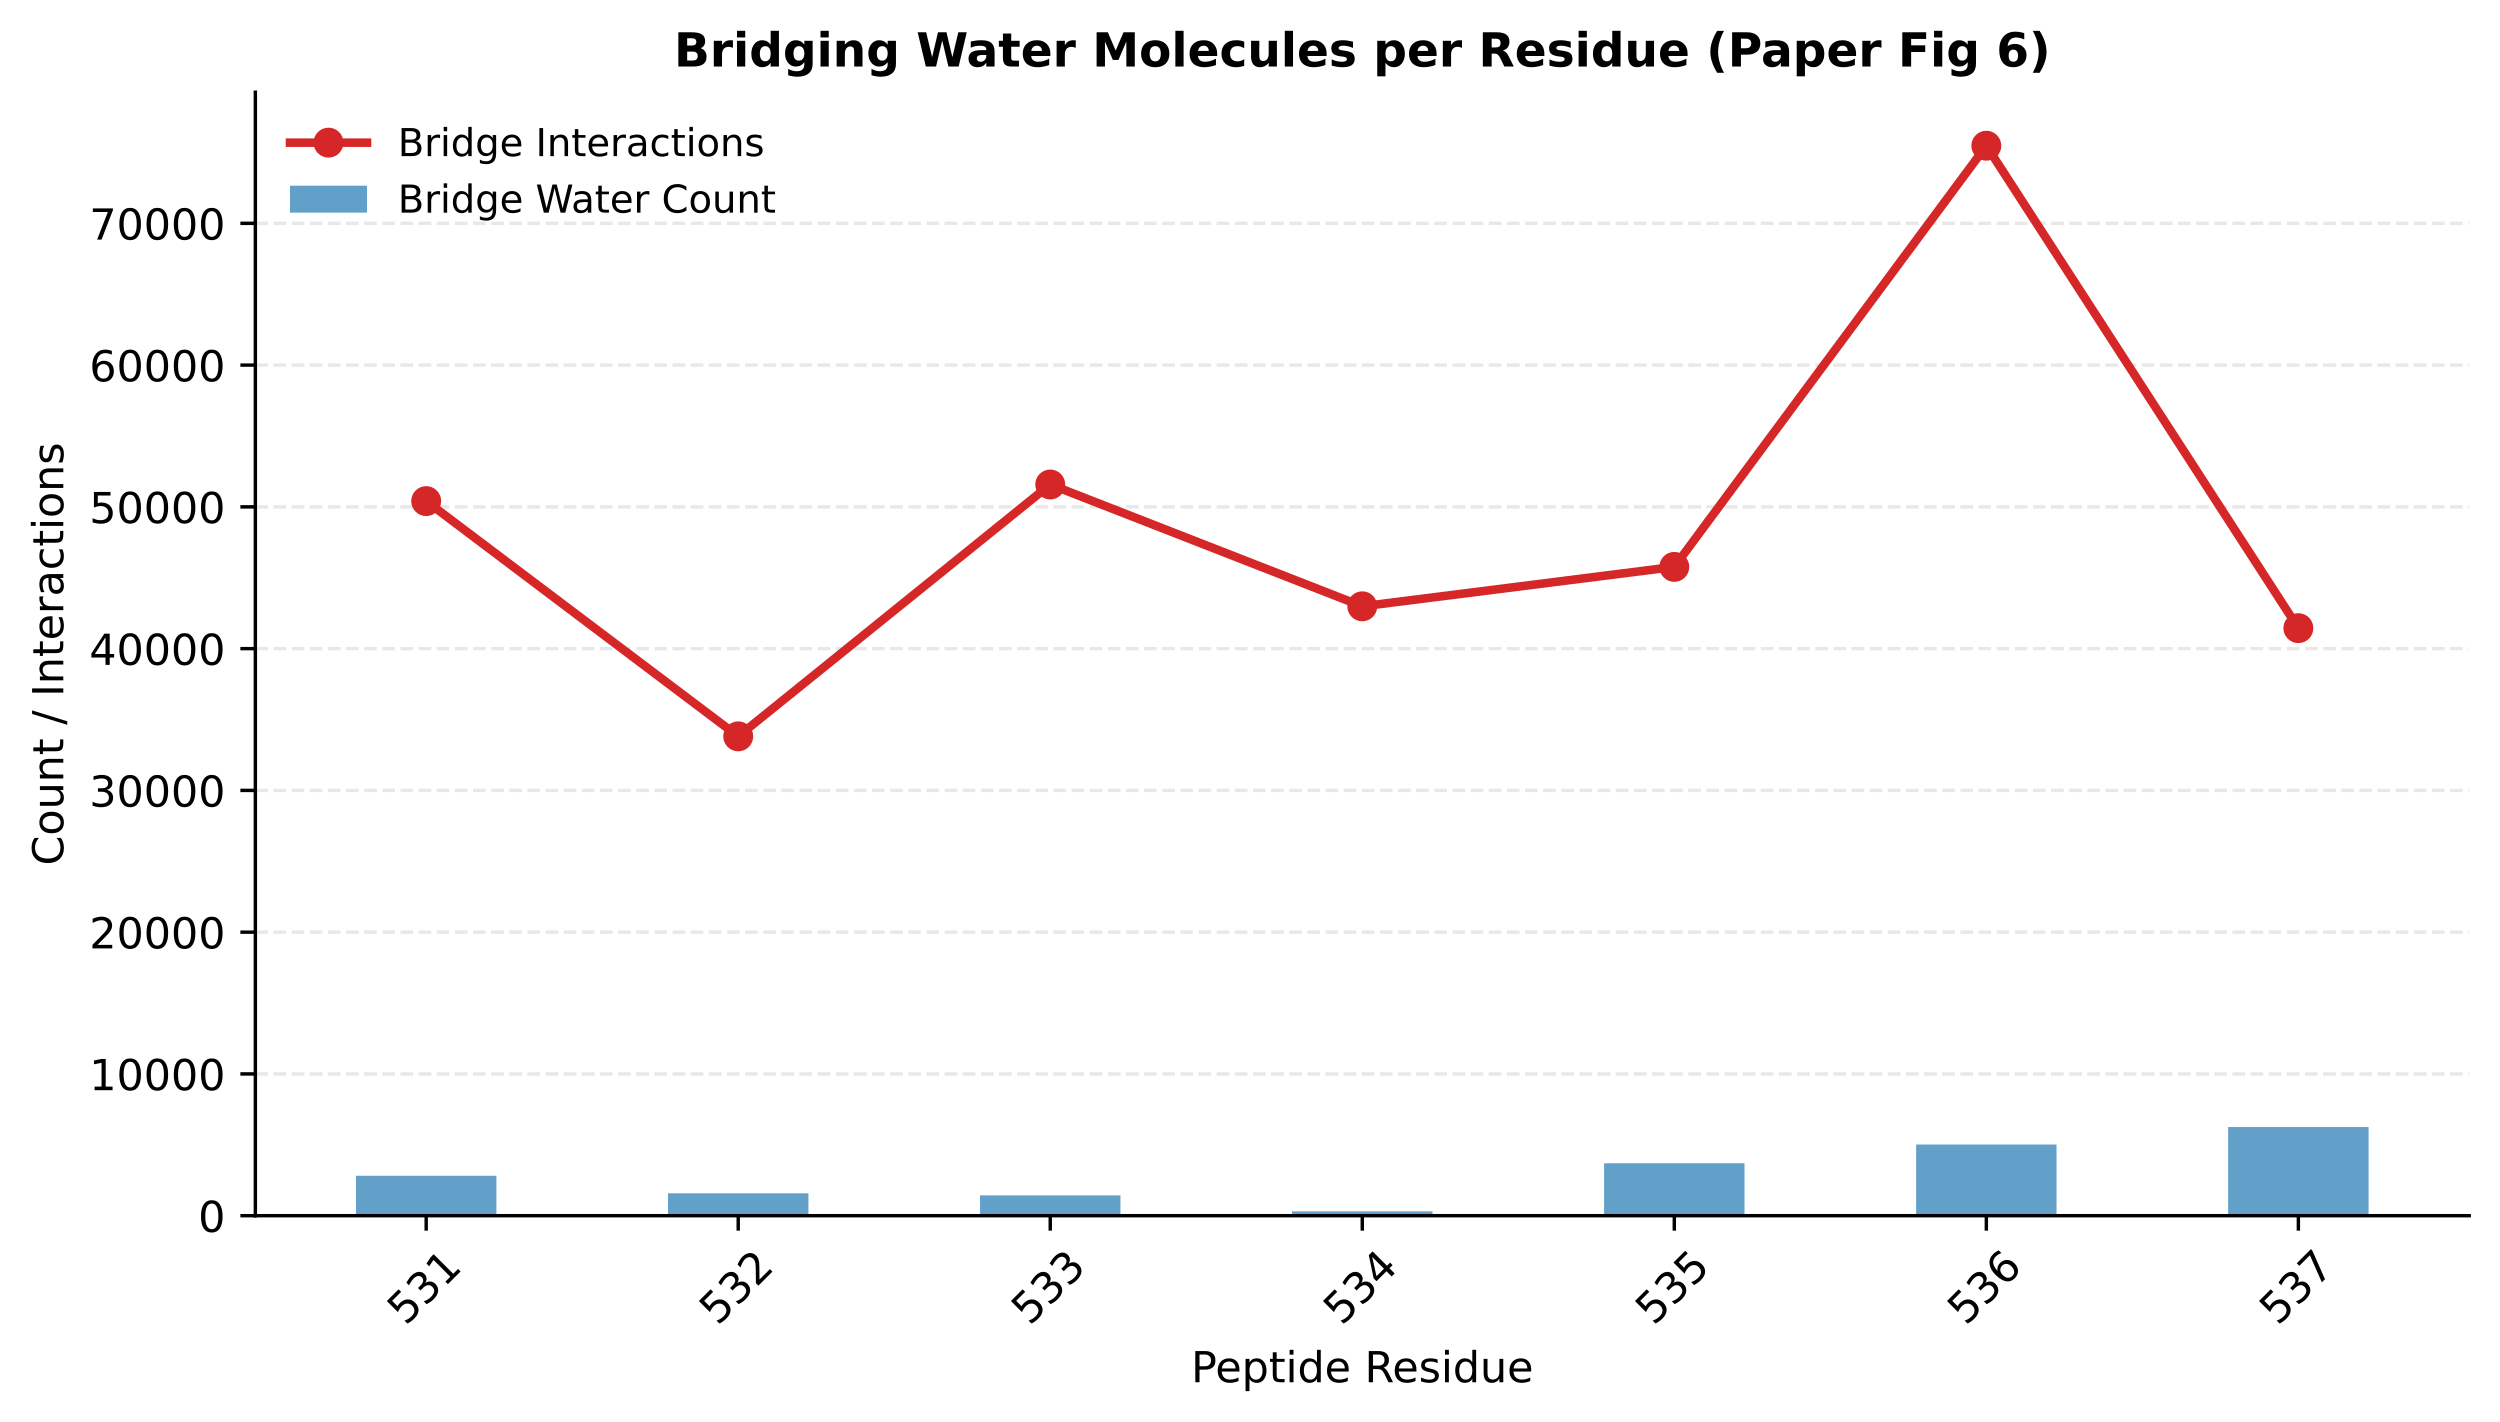
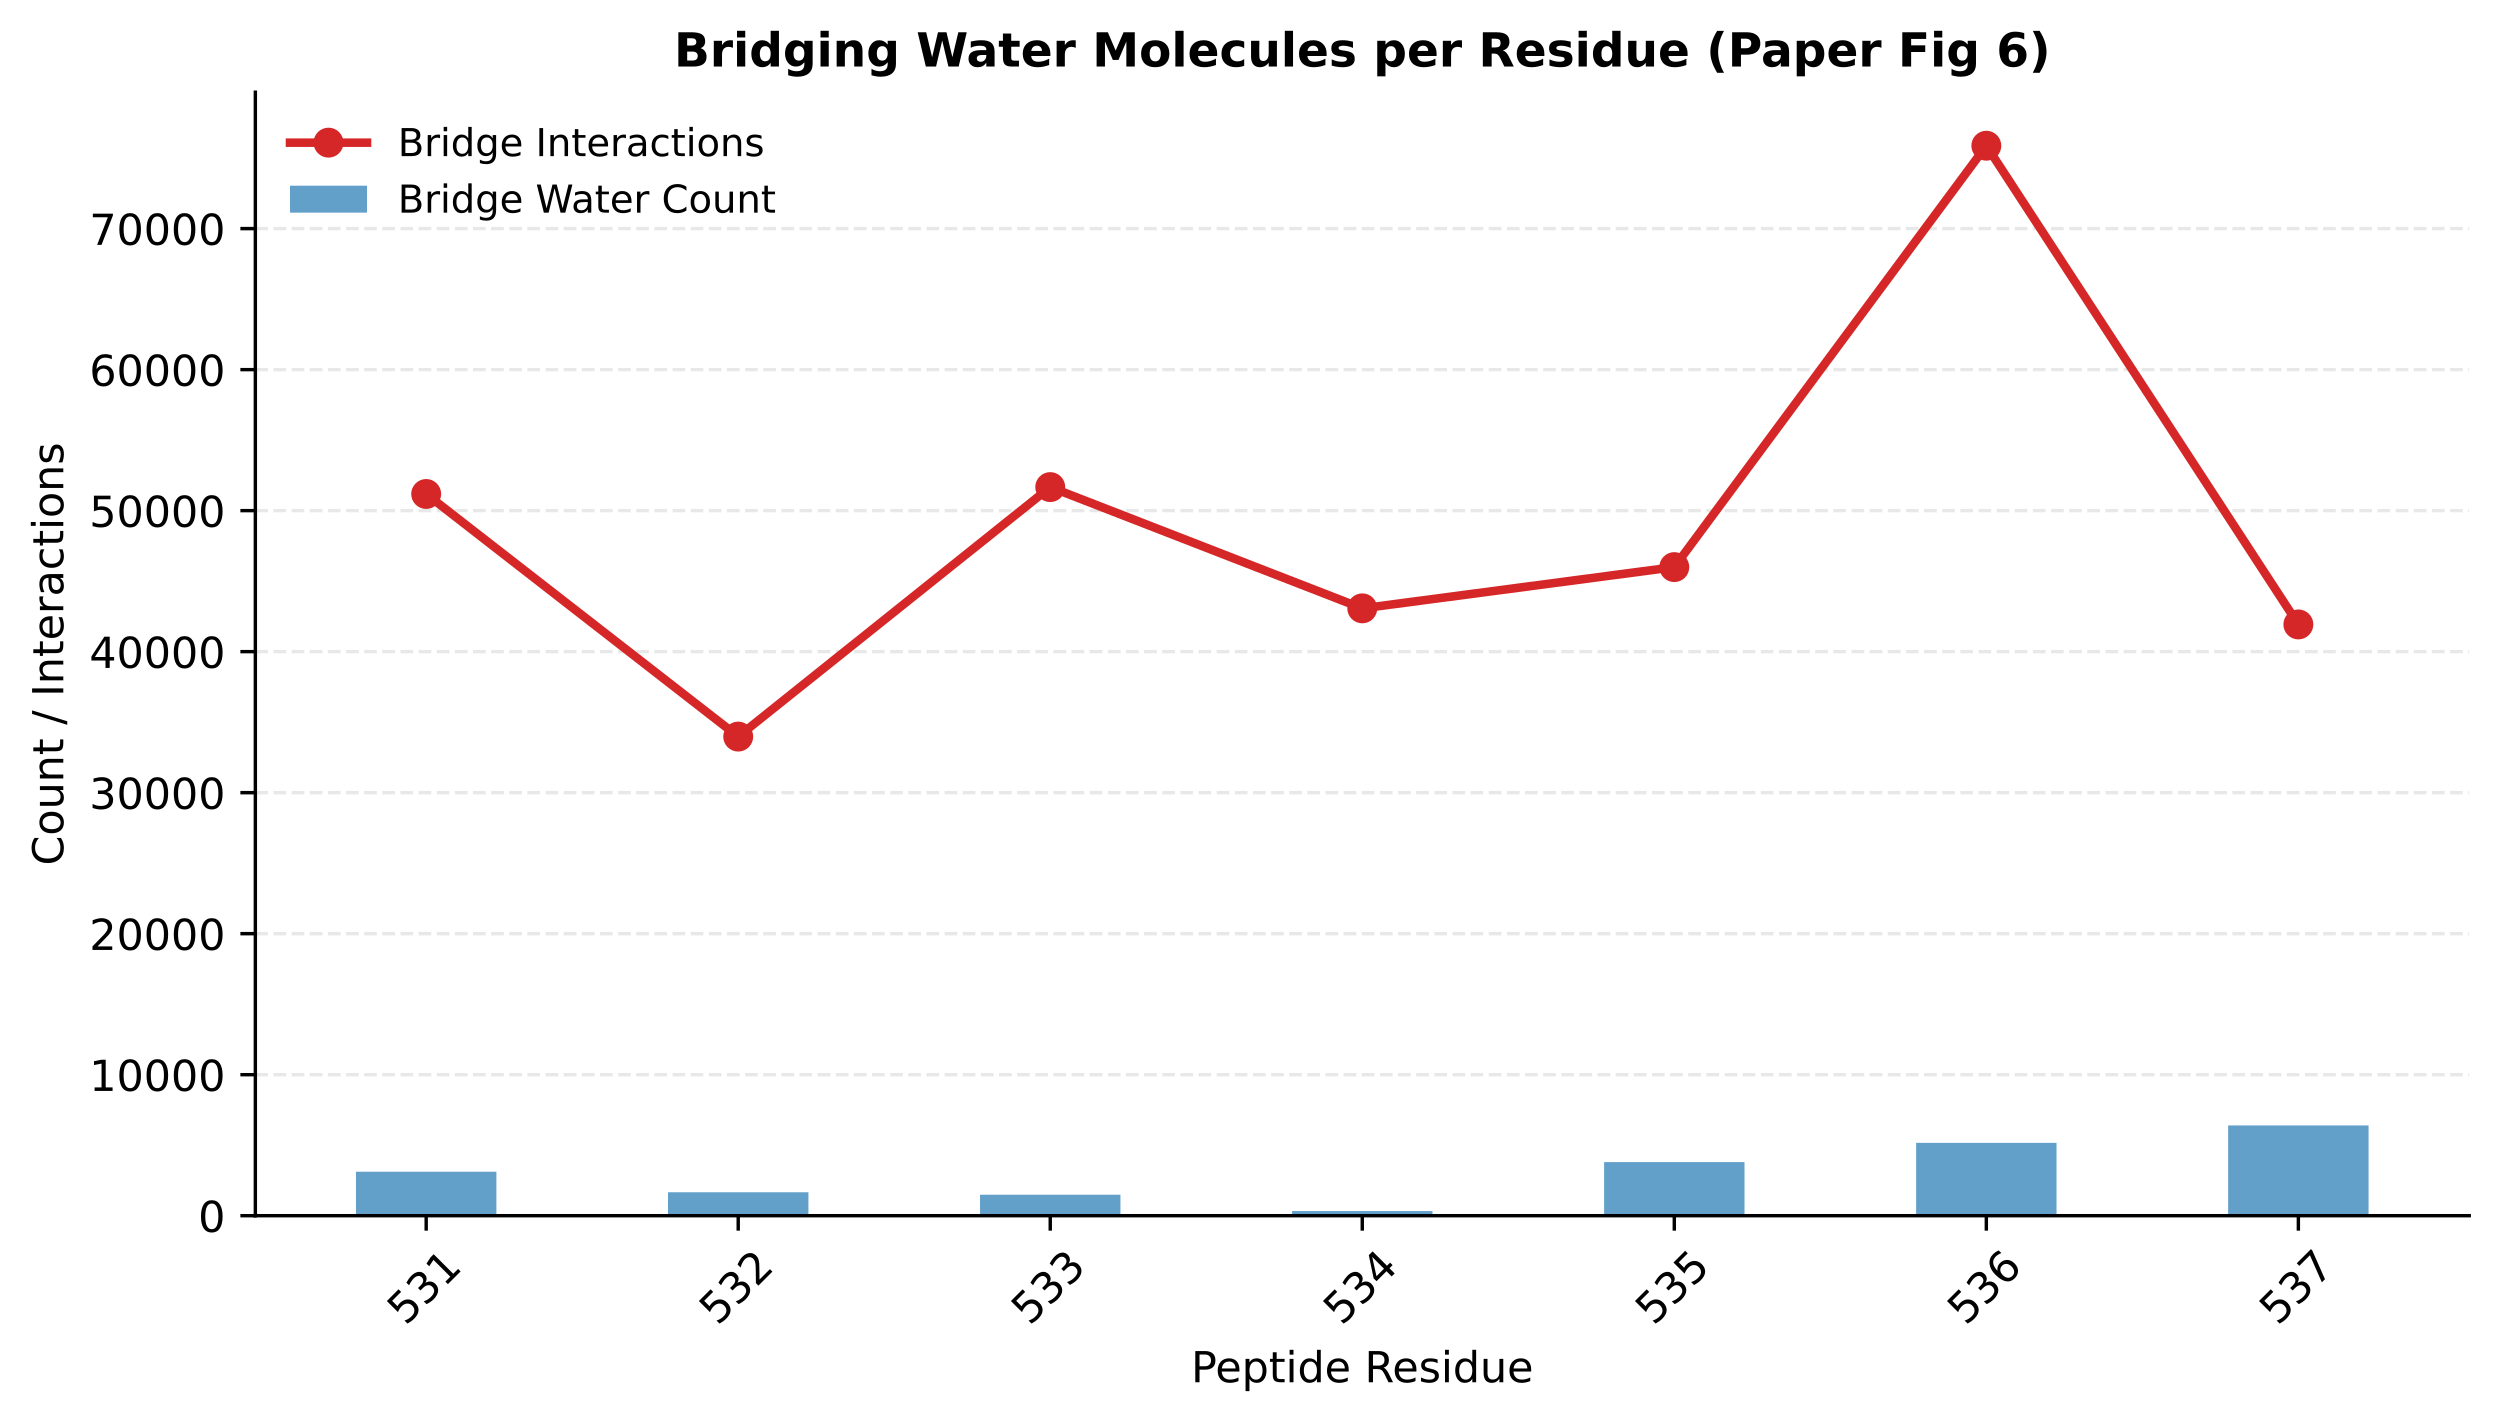
<svg xmlns="http://www.w3.org/2000/svg" xmlns:xlink="http://www.w3.org/1999/xlink" width="584.4pt" height="332.4pt" viewBox="0 0 584.4 332.4" version="1.1">
  <defs>
    <style type="text/css">*{stroke-linejoin: round; stroke-linecap: butt}</style>
  </defs>
  <g id="figure_1">
    <g id="patch_1">
      <path d="M 0 332.4  L 584.4 332.4  L 584.4 0  L 0 0  z " style="fill: #ffffff" />
    </g>
    <g id="axes_1">
      <g id="patch_2">
        <path d="M 59.691 284.181  L 577.2 284.181  L 577.2 21.558  L 59.691 21.558  z " style="fill: #ffffff" />
      </g>
      <g id="patch_3">
-         <path d="M 83.214 284.181  L 116.037 284.181  L 116.037 274.846  L 83.214 274.846  z " clip-path="url(#p21529055ad)" style="fill: #1f77b4; opacity: 0.7" />
+         <path d="M 83.214 284.181  L 116.037 284.181  L 116.037 273.903  L 83.214 273.903  z " clip-path="url(#pab23337dbc)" style="fill: #1f77b4; opacity: 0.7" />
      </g>
      <g id="patch_4">
-         <path d="M 156.154 284.181  L 188.977 284.181  L 188.977 278.945  L 156.154 278.945  z " clip-path="url(#p21529055ad)" style="fill: #1f77b4; opacity: 0.7" />
+         <path d="M 156.154 284.181  L 188.977 284.181  L 188.977 278.703  L 156.154 278.703  z " clip-path="url(#pab23337dbc)" style="fill: #1f77b4; opacity: 0.7" />
      </g>
      <g id="patch_5">
-         <path d="M 229.094 284.181  L 261.917 284.181  L 261.917 279.432  L 229.094 279.432  z " clip-path="url(#p21529055ad)" style="fill: #1f77b4; opacity: 0.7" />
+         <path d="M 229.094 284.181  L 261.917 284.181  L 261.917 279.279  L 229.094 279.279  z " clip-path="url(#pab23337dbc)" style="fill: #1f77b4; opacity: 0.7" />
      </g>
      <g id="patch_6">
-         <path d="M 302.034 284.181  L 334.857 284.181  L 334.857 283.167  L 302.034 283.167  z " clip-path="url(#p21529055ad)" style="fill: #1f77b4; opacity: 0.7" />
+         <path d="M 302.034 284.181  L 334.857 284.181  L 334.857 283.1  L 302.034 283.1  z " clip-path="url(#pab23337dbc)" style="fill: #1f77b4; opacity: 0.7" />
      </g>
      <g id="patch_7">
-         <path d="M 374.974 284.181  L 407.797 284.181  L 407.797 271.92  L 374.974 271.92  z " clip-path="url(#p21529055ad)" style="fill: #1f77b4; opacity: 0.7" />
+         <path d="M 374.974 284.181  L 407.797 284.181  L 407.797 271.655  L 374.974 271.655  z " clip-path="url(#pab23337dbc)" style="fill: #1f77b4; opacity: 0.7" />
      </g>
      <g id="patch_8">
-         <path d="M 447.913 284.181  L 480.736 284.181  L 480.736 267.542  L 447.913 267.542  z " clip-path="url(#p21529055ad)" style="fill: #1f77b4; opacity: 0.7" />
+         <path d="M 447.913 284.181  L 480.736 284.181  L 480.736 267.156  L 447.913 267.156  z " clip-path="url(#pab23337dbc)" style="fill: #1f77b4; opacity: 0.7" />
      </g>
      <g id="patch_9">
-         <path d="M 520.853 284.181  L 553.676 284.181  L 553.676 263.459  L 520.853 263.459  z " clip-path="url(#p21529055ad)" style="fill: #1f77b4; opacity: 0.7" />
+         <path d="M 520.853 284.181  L 553.676 284.181  L 553.676 263.085  L 520.853 263.085  z " clip-path="url(#pab23337dbc)" style="fill: #1f77b4; opacity: 0.7" />
      </g>
      <g id="matplotlib.axis_1">
        <g id="xtick_1">
          <g id="line2d_1">
            <defs>
-               <path id="m74329b9035" d="M 0 0  L 0 3.5  " style="stroke: #000000; stroke-width: 0.8" />
+               <path id="m7d2ecacc34" d="M 0 0  L 0 3.5  " style="stroke: #000000; stroke-width: 0.8" />
            </defs>
            <g>
-               <use xlink:href="#m74329b9035" x="99.625" y="284.181" style="stroke: #000000; stroke-width: 0.8" />
+               <use xlink:href="#m7d2ecacc34" x="99.625" y="284.181" style="stroke: #000000; stroke-width: 0.8" />
            </g>
          </g>
          <g id="text_1">
            <text style="font-size: 10px; font-family: 'DejaVu Sans'" transform="translate(94.82797 310.0508) rotate(-45)">531</text>
          </g>
        </g>
        <g id="xtick_2">
          <g id="line2d_2">
            <g>
-               <use xlink:href="#m74329b9035" x="172.565" y="284.181" style="stroke: #000000; stroke-width: 0.8" />
+               <use xlink:href="#m7d2ecacc34" x="172.565" y="284.181" style="stroke: #000000; stroke-width: 0.8" />
            </g>
          </g>
          <g id="text_2">
            <text style="font-size: 10px; font-family: 'DejaVu Sans'" transform="translate(167.7679 310.0508) rotate(-45)">532</text>
          </g>
        </g>
        <g id="xtick_3">
          <g id="line2d_3">
            <g>
-               <use xlink:href="#m74329b9035" x="245.505" y="284.181" style="stroke: #000000; stroke-width: 0.8" />
+               <use xlink:href="#m7d2ecacc34" x="245.505" y="284.181" style="stroke: #000000; stroke-width: 0.8" />
            </g>
          </g>
          <g id="text_3">
            <text style="font-size: 10px; font-family: 'DejaVu Sans'" transform="translate(240.7079 310.0508) rotate(-45)">533</text>
          </g>
        </g>
        <g id="xtick_4">
          <g id="line2d_4">
            <g>
-               <use xlink:href="#m74329b9035" x="318.445" y="284.181" style="stroke: #000000; stroke-width: 0.8" />
+               <use xlink:href="#m7d2ecacc34" x="318.445" y="284.181" style="stroke: #000000; stroke-width: 0.8" />
            </g>
          </g>
          <g id="text_4">
            <text style="font-size: 10px; font-family: 'DejaVu Sans'" transform="translate(313.6478 310.0508) rotate(-45)">534</text>
          </g>
        </g>
        <g id="xtick_5">
          <g id="line2d_5">
            <g>
-               <use xlink:href="#m74329b9035" x="391.385" y="284.181" style="stroke: #000000; stroke-width: 0.8" />
+               <use xlink:href="#m7d2ecacc34" x="391.385" y="284.181" style="stroke: #000000; stroke-width: 0.8" />
            </g>
          </g>
          <g id="text_5">
            <text style="font-size: 10px; font-family: 'DejaVu Sans'" transform="translate(386.5877 310.0508) rotate(-45)">535</text>
          </g>
        </g>
        <g id="xtick_6">
          <g id="line2d_6">
            <g>
-               <use xlink:href="#m74329b9035" x="464.325" y="284.181" style="stroke: #000000; stroke-width: 0.8" />
+               <use xlink:href="#m7d2ecacc34" x="464.325" y="284.181" style="stroke: #000000; stroke-width: 0.8" />
            </g>
          </g>
          <g id="text_6">
            <text style="font-size: 10px; font-family: 'DejaVu Sans'" transform="translate(459.5277 310.0508) rotate(-45)">536</text>
          </g>
        </g>
        <g id="xtick_7">
          <g id="line2d_7">
            <g>
-               <use xlink:href="#m74329b9035" x="537.265" y="284.181" style="stroke: #000000; stroke-width: 0.8" />
+               <use xlink:href="#m7d2ecacc34" x="537.265" y="284.181" style="stroke: #000000; stroke-width: 0.8" />
            </g>
          </g>
          <g id="text_7">
            <text style="font-size: 10px; font-family: 'DejaVu Sans'" transform="translate(532.4676 310.0508) rotate(-45)">537</text>
          </g>
        </g>
        <g id="text_8">
          <text style="font-size: 10px; font-family: 'DejaVu Sans'; text-anchor: middle" x="318.445" y="323.12" transform="rotate(-0 318.4451 323.1198)">Peptide Residue</text>
        </g>
      </g>
      <g id="matplotlib.axis_2">
        <g id="ytick_1">
          <g id="line2d_8">
-             <path d="M 59.691 284.181  L 577.2 284.181  " clip-path="url(#p21529055ad)" style="fill: none; stroke-dasharray: 2.96,1.28; stroke-dashoffset: 0; stroke: #b0b0b0; stroke-opacity: 0.3; stroke-width: 0.8" />
+             <path d="M 59.691 284.181  L 577.2 284.181  " clip-path="url(#pab23337dbc)" style="fill: none; stroke-dasharray: 2.96,1.28; stroke-dashoffset: 0; stroke: #b0b0b0; stroke-opacity: 0.3; stroke-width: 0.8" />
          </g>
          <g id="line2d_9">
            <defs>
-               <path id="m18a2813e06" d="M 0 0  L -3.5 0  " style="stroke: #000000; stroke-width: 0.8" />
+               <path id="ma6c64c5da8" d="M 0 0  L -3.5 0  " style="stroke: #000000; stroke-width: 0.8" />
            </defs>
            <g>
-               <use xlink:href="#m18a2813e06" x="59.691" y="284.181" style="stroke: #000000; stroke-width: 0.8" />
+               <use xlink:href="#ma6c64c5da8" x="59.691" y="284.181" style="stroke: #000000; stroke-width: 0.8" />
            </g>
          </g>
          <g id="text_9">
            <text style="font-size: 10px; font-family: 'DejaVu Sans'; text-anchor: end" x="52.691" y="287.98" transform="rotate(-0 52.69062 287.9802)">0</text>
          </g>
        </g>
        <g id="ytick_2">
          <g id="line2d_10">
-             <path d="M 59.691 251.042  L 577.2 251.042  " clip-path="url(#p21529055ad)" style="fill: none; stroke-dasharray: 2.96,1.28; stroke-dashoffset: 0; stroke: #b0b0b0; stroke-opacity: 0.3; stroke-width: 0.8" />
+             <path d="M 59.691 251.218  L 577.2 251.218  " clip-path="url(#pab23337dbc)" style="fill: none; stroke-dasharray: 2.96,1.28; stroke-dashoffset: 0; stroke: #b0b0b0; stroke-opacity: 0.3; stroke-width: 0.8" />
          </g>
          <g id="line2d_11">
            <g>
-               <use xlink:href="#m18a2813e06" x="59.691" y="251.042" style="stroke: #000000; stroke-width: 0.8" />
+               <use xlink:href="#ma6c64c5da8" x="59.691" y="251.218" style="stroke: #000000; stroke-width: 0.8" />
            </g>
          </g>
          <g id="text_10">
-             <text style="font-size: 10px; font-family: 'DejaVu Sans'; text-anchor: end" x="52.691" y="254.841" transform="rotate(-0 52.69062 254.8412)">10000</text>
+             <text style="font-size: 10px; font-family: 'DejaVu Sans'; text-anchor: end" x="52.691" y="255.017" transform="rotate(-0 52.69062 255.0172)">10000</text>
          </g>
        </g>
        <g id="ytick_3">
          <g id="line2d_12">
-             <path d="M 59.691 217.903  L 577.2 217.903  " clip-path="url(#p21529055ad)" style="fill: none; stroke-dasharray: 2.96,1.28; stroke-dashoffset: 0; stroke: #b0b0b0; stroke-opacity: 0.3; stroke-width: 0.8" />
+             <path d="M 59.691 218.255  L 577.2 218.255  " clip-path="url(#pab23337dbc)" style="fill: none; stroke-dasharray: 2.96,1.28; stroke-dashoffset: 0; stroke: #b0b0b0; stroke-opacity: 0.3; stroke-width: 0.8" />
          </g>
          <g id="line2d_13">
            <g>
-               <use xlink:href="#m18a2813e06" x="59.691" y="217.903" style="stroke: #000000; stroke-width: 0.8" />
+               <use xlink:href="#ma6c64c5da8" x="59.691" y="218.255" style="stroke: #000000; stroke-width: 0.8" />
            </g>
          </g>
          <g id="text_11">
-             <text style="font-size: 10px; font-family: 'DejaVu Sans'; text-anchor: end" x="52.691" y="221.702" transform="rotate(-0 52.69062 221.7022)">20000</text>
+             <text style="font-size: 10px; font-family: 'DejaVu Sans'; text-anchor: end" x="52.691" y="222.054" transform="rotate(-0 52.69062 222.0542)">20000</text>
          </g>
        </g>
        <g id="ytick_4">
          <g id="line2d_14">
-             <path d="M 59.691 184.764  L 577.2 184.764  " clip-path="url(#p21529055ad)" style="fill: none; stroke-dasharray: 2.96,1.28; stroke-dashoffset: 0; stroke: #b0b0b0; stroke-opacity: 0.3; stroke-width: 0.8" />
+             <path d="M 59.691 185.292  L 577.2 185.292  " clip-path="url(#pab23337dbc)" style="fill: none; stroke-dasharray: 2.96,1.28; stroke-dashoffset: 0; stroke: #b0b0b0; stroke-opacity: 0.3; stroke-width: 0.8" />
          </g>
          <g id="line2d_15">
            <g>
-               <use xlink:href="#m18a2813e06" x="59.691" y="184.764" style="stroke: #000000; stroke-width: 0.8" />
+               <use xlink:href="#ma6c64c5da8" x="59.691" y="185.292" style="stroke: #000000; stroke-width: 0.8" />
            </g>
          </g>
          <g id="text_12">
-             <text style="font-size: 10px; font-family: 'DejaVu Sans'; text-anchor: end" x="52.691" y="188.563" transform="rotate(-0 52.69062 188.5631)">30000</text>
+             <text style="font-size: 10px; font-family: 'DejaVu Sans'; text-anchor: end" x="52.691" y="189.091" transform="rotate(-0 52.69062 189.0911)">30000</text>
          </g>
        </g>
        <g id="ytick_5">
          <g id="line2d_16">
-             <path d="M 59.691 151.625  L 577.2 151.625  " clip-path="url(#p21529055ad)" style="fill: none; stroke-dasharray: 2.96,1.28; stroke-dashoffset: 0; stroke: #b0b0b0; stroke-opacity: 0.3; stroke-width: 0.8" />
+             <path d="M 59.691 152.329  L 577.2 152.329  " clip-path="url(#pab23337dbc)" style="fill: none; stroke-dasharray: 2.96,1.28; stroke-dashoffset: 0; stroke: #b0b0b0; stroke-opacity: 0.3; stroke-width: 0.8" />
          </g>
          <g id="line2d_17">
            <g>
-               <use xlink:href="#m18a2813e06" x="59.691" y="151.625" style="stroke: #000000; stroke-width: 0.8" />
+               <use xlink:href="#ma6c64c5da8" x="59.691" y="152.329" style="stroke: #000000; stroke-width: 0.8" />
            </g>
          </g>
          <g id="text_13">
-             <text style="font-size: 10px; font-family: 'DejaVu Sans'; text-anchor: end" x="52.691" y="155.424" transform="rotate(-0 52.69062 155.4241)">40000</text>
+             <text style="font-size: 10px; font-family: 'DejaVu Sans'; text-anchor: end" x="52.691" y="156.128" transform="rotate(-0 52.69062 156.1281)">40000</text>
          </g>
        </g>
        <g id="ytick_6">
          <g id="line2d_18">
-             <path d="M 59.691 118.486  L 577.2 118.486  " clip-path="url(#p21529055ad)" style="fill: none; stroke-dasharray: 2.96,1.28; stroke-dashoffset: 0; stroke: #b0b0b0; stroke-opacity: 0.3; stroke-width: 0.8" />
+             <path d="M 59.691 119.366  L 577.2 119.366  " clip-path="url(#pab23337dbc)" style="fill: none; stroke-dasharray: 2.96,1.28; stroke-dashoffset: 0; stroke: #b0b0b0; stroke-opacity: 0.3; stroke-width: 0.8" />
          </g>
          <g id="line2d_19">
            <g>
-               <use xlink:href="#m18a2813e06" x="59.691" y="118.486" style="stroke: #000000; stroke-width: 0.8" />
+               <use xlink:href="#ma6c64c5da8" x="59.691" y="119.366" style="stroke: #000000; stroke-width: 0.8" />
            </g>
          </g>
          <g id="text_14">
-             <text style="font-size: 10px; font-family: 'DejaVu Sans'; text-anchor: end" x="52.691" y="122.285" transform="rotate(-0 52.69062 122.285)">50000</text>
+             <text style="font-size: 10px; font-family: 'DejaVu Sans'; text-anchor: end" x="52.691" y="123.165" transform="rotate(-0 52.69062 123.1651)">50000</text>
          </g>
        </g>
        <g id="ytick_7">
          <g id="line2d_20">
-             <path d="M 59.691 85.347  L 577.2 85.347  " clip-path="url(#p21529055ad)" style="fill: none; stroke-dasharray: 2.96,1.28; stroke-dashoffset: 0; stroke: #b0b0b0; stroke-opacity: 0.3; stroke-width: 0.8" />
+             <path d="M 59.691 86.403  L 577.2 86.403  " clip-path="url(#pab23337dbc)" style="fill: none; stroke-dasharray: 2.96,1.28; stroke-dashoffset: 0; stroke: #b0b0b0; stroke-opacity: 0.3; stroke-width: 0.8" />
          </g>
          <g id="line2d_21">
            <g>
-               <use xlink:href="#m18a2813e06" x="59.691" y="85.347" style="stroke: #000000; stroke-width: 0.8" />
+               <use xlink:href="#ma6c64c5da8" x="59.691" y="86.403" style="stroke: #000000; stroke-width: 0.8" />
            </g>
          </g>
          <g id="text_15">
-             <text style="font-size: 10px; font-family: 'DejaVu Sans'; text-anchor: end" x="52.691" y="89.146" transform="rotate(-0 52.69062 89.14601)">60000</text>
+             <text style="font-size: 10px; font-family: 'DejaVu Sans'; text-anchor: end" x="52.691" y="90.202" transform="rotate(-0 52.69062 90.20205)">60000</text>
          </g>
        </g>
        <g id="ytick_8">
          <g id="line2d_22">
-             <path d="M 59.691 52.208  L 577.2 52.208  " clip-path="url(#p21529055ad)" style="fill: none; stroke-dasharray: 2.96,1.28; stroke-dashoffset: 0; stroke: #b0b0b0; stroke-opacity: 0.3; stroke-width: 0.8" />
+             <path d="M 59.691 53.44  L 577.2 53.44  " clip-path="url(#pab23337dbc)" style="fill: none; stroke-dasharray: 2.96,1.28; stroke-dashoffset: 0; stroke: #b0b0b0; stroke-opacity: 0.3; stroke-width: 0.8" />
          </g>
          <g id="line2d_23">
            <g>
-               <use xlink:href="#m18a2813e06" x="59.691" y="52.208" style="stroke: #000000; stroke-width: 0.8" />
+               <use xlink:href="#ma6c64c5da8" x="59.691" y="53.44" style="stroke: #000000; stroke-width: 0.8" />
            </g>
          </g>
          <g id="text_16">
-             <text style="font-size: 10px; font-family: 'DejaVu Sans'; text-anchor: end" x="52.691" y="56.007" transform="rotate(-0 52.69062 56.00697)">70000</text>
+             <text style="font-size: 10px; font-family: 'DejaVu Sans'; text-anchor: end" x="52.691" y="57.239" transform="rotate(-0 52.69062 57.23902)">70000</text>
          </g>
        </g>
        <g id="text_17">
          <text style="font-size: 10px; font-family: 'DejaVu Sans'; text-anchor: middle" x="14.798" y="152.87" transform="rotate(-90 14.79844 152.8697)">Count / Interactions</text>
        </g>
      </g>
      <g id="line2d_24">
-         <path d="M 99.625 117.137  L 172.565 172.128  L 245.505 113.256  L 318.445 141.73  L 391.385 132.514  L 464.325 34.064  L 537.265 146.836  " clip-path="url(#p21529055ad)" style="fill: none; stroke: #d62728; stroke-width: 2; stroke-linecap: square" />
+         <path d="M 99.625 115.476  L 172.565 172.186  L 245.505 113.864  L 318.445 142.206  L 391.385 132.568  L 464.325 34.064  L 537.265 145.967  " clip-path="url(#pab23337dbc)" style="fill: none; stroke: #d62728; stroke-width: 2; stroke-linecap: square" />
        <defs>
-           <path id="mac1a14d633" d="M 0 3  C 0.796 3 1.559 2.684 2.121 2.121  C 2.684 1.559 3 0.796 3 0  C 3 -0.796 2.684 -1.559 2.121 -2.121  C 1.559 -2.684 0.796 -3 0 -3  C -0.796 -3 -1.559 -2.684 -2.121 -2.121  C -2.684 -1.559 -3 -0.796 -3 0  C -3 0.796 -2.684 1.559 -2.121 2.121  C -1.559 2.684 -0.796 3 0 3  z " style="stroke: #d62728" />
+           <path id="m6bcaf5b3f0" d="M 0 3  C 0.796 3 1.559 2.684 2.121 2.121  C 2.684 1.559 3 0.796 3 0  C 3 -0.796 2.684 -1.559 2.121 -2.121  C 1.559 -2.684 0.796 -3 0 -3  C -0.796 -3 -1.559 -2.684 -2.121 -2.121  C -2.684 -1.559 -3 -0.796 -3 0  C -3 0.796 -2.684 1.559 -2.121 2.121  C -1.559 2.684 -0.796 3 0 3  z " style="stroke: #d62728" />
        </defs>
-         <g clip-path="url(#p21529055ad)">
-           <use xlink:href="#mac1a14d633" x="99.625" y="117.137" style="fill: #d62728; stroke: #d62728" />
-           <use xlink:href="#mac1a14d633" x="172.565" y="172.128" style="fill: #d62728; stroke: #d62728" />
-           <use xlink:href="#mac1a14d633" x="245.505" y="113.256" style="fill: #d62728; stroke: #d62728" />
-           <use xlink:href="#mac1a14d633" x="318.445" y="141.73" style="fill: #d62728; stroke: #d62728" />
-           <use xlink:href="#mac1a14d633" x="391.385" y="132.514" style="fill: #d62728; stroke: #d62728" />
-           <use xlink:href="#mac1a14d633" x="464.325" y="34.064" style="fill: #d62728; stroke: #d62728" />
-           <use xlink:href="#mac1a14d633" x="537.265" y="146.836" style="fill: #d62728; stroke: #d62728" />
+         <g clip-path="url(#pab23337dbc)">
+           <use xlink:href="#m6bcaf5b3f0" x="99.625" y="115.476" style="fill: #d62728; stroke: #d62728" />
+           <use xlink:href="#m6bcaf5b3f0" x="172.565" y="172.186" style="fill: #d62728; stroke: #d62728" />
+           <use xlink:href="#m6bcaf5b3f0" x="245.505" y="113.864" style="fill: #d62728; stroke: #d62728" />
+           <use xlink:href="#m6bcaf5b3f0" x="318.445" y="142.206" style="fill: #d62728; stroke: #d62728" />
+           <use xlink:href="#m6bcaf5b3f0" x="391.385" y="132.568" style="fill: #d62728; stroke: #d62728" />
+           <use xlink:href="#m6bcaf5b3f0" x="464.325" y="34.064" style="fill: #d62728; stroke: #d62728" />
+           <use xlink:href="#m6bcaf5b3f0" x="537.265" y="145.967" style="fill: #d62728; stroke: #d62728" />
        </g>
      </g>
      <g id="patch_10">
        <path d="M 59.691 284.181  L 59.691 21.558  " style="fill: none; stroke: #000000; stroke-width: 0.8; stroke-linejoin: miter; stroke-linecap: square" />
      </g>
      <g id="patch_11">
        <path d="M 59.691 284.181  L 577.2 284.181  " style="fill: none; stroke: #000000; stroke-width: 0.8; stroke-linejoin: miter; stroke-linecap: square" />
      </g>
      <g id="text_18">
        <text style="font-weight: 700; font-size: 11px; font-family: 'DejaVu Sans'; text-anchor: middle" x="318.445" y="15.558" transform="rotate(-0 318.4451 15.55828)">Bridging Water Molecules per Residue (Paper Fig 6)</text>
      </g>
      <g id="legend_1">
        <g id="line2d_25">
          <path d="M 67.791 33.347  L 76.791 33.347  L 85.791 33.347  " style="fill: none; stroke: #d62728; stroke-width: 2; stroke-linecap: square" />
          <g>
-             <use xlink:href="#mac1a14d633" x="76.791" y="33.347" style="fill: #d62728; stroke: #d62728" />
+             <use xlink:href="#m6bcaf5b3f0" x="76.791" y="33.347" style="fill: #d62728; stroke: #d62728" />
          </g>
        </g>
        <g id="text_19">
          <text style="font-size: 9px; font-family: 'DejaVu Sans'; text-anchor: start" x="92.991" y="36.497" transform="rotate(-0 92.99062 36.49688)">Bridge Interactions</text>
        </g>
        <g id="patch_12">
          <path d="M 67.791 49.707  L 85.791 49.707  L 85.791 43.407  L 67.791 43.407  z " style="fill: #1f77b4; opacity: 0.7" />
        </g>
        <g id="text_20">
          <text style="font-size: 9px; font-family: 'DejaVu Sans'; text-anchor: start" x="92.991" y="49.707" transform="rotate(-0 92.99062 49.70719)">Bridge Water Count</text>
        </g>
      </g>
    </g>
  </g>
  <defs>
-     <clipPath id="p21529055ad">
+     <clipPath id="pab23337dbc">
      <rect x="59.691" y="21.558" width="517.509" height="262.623" />
    </clipPath>
  </defs>
</svg>
